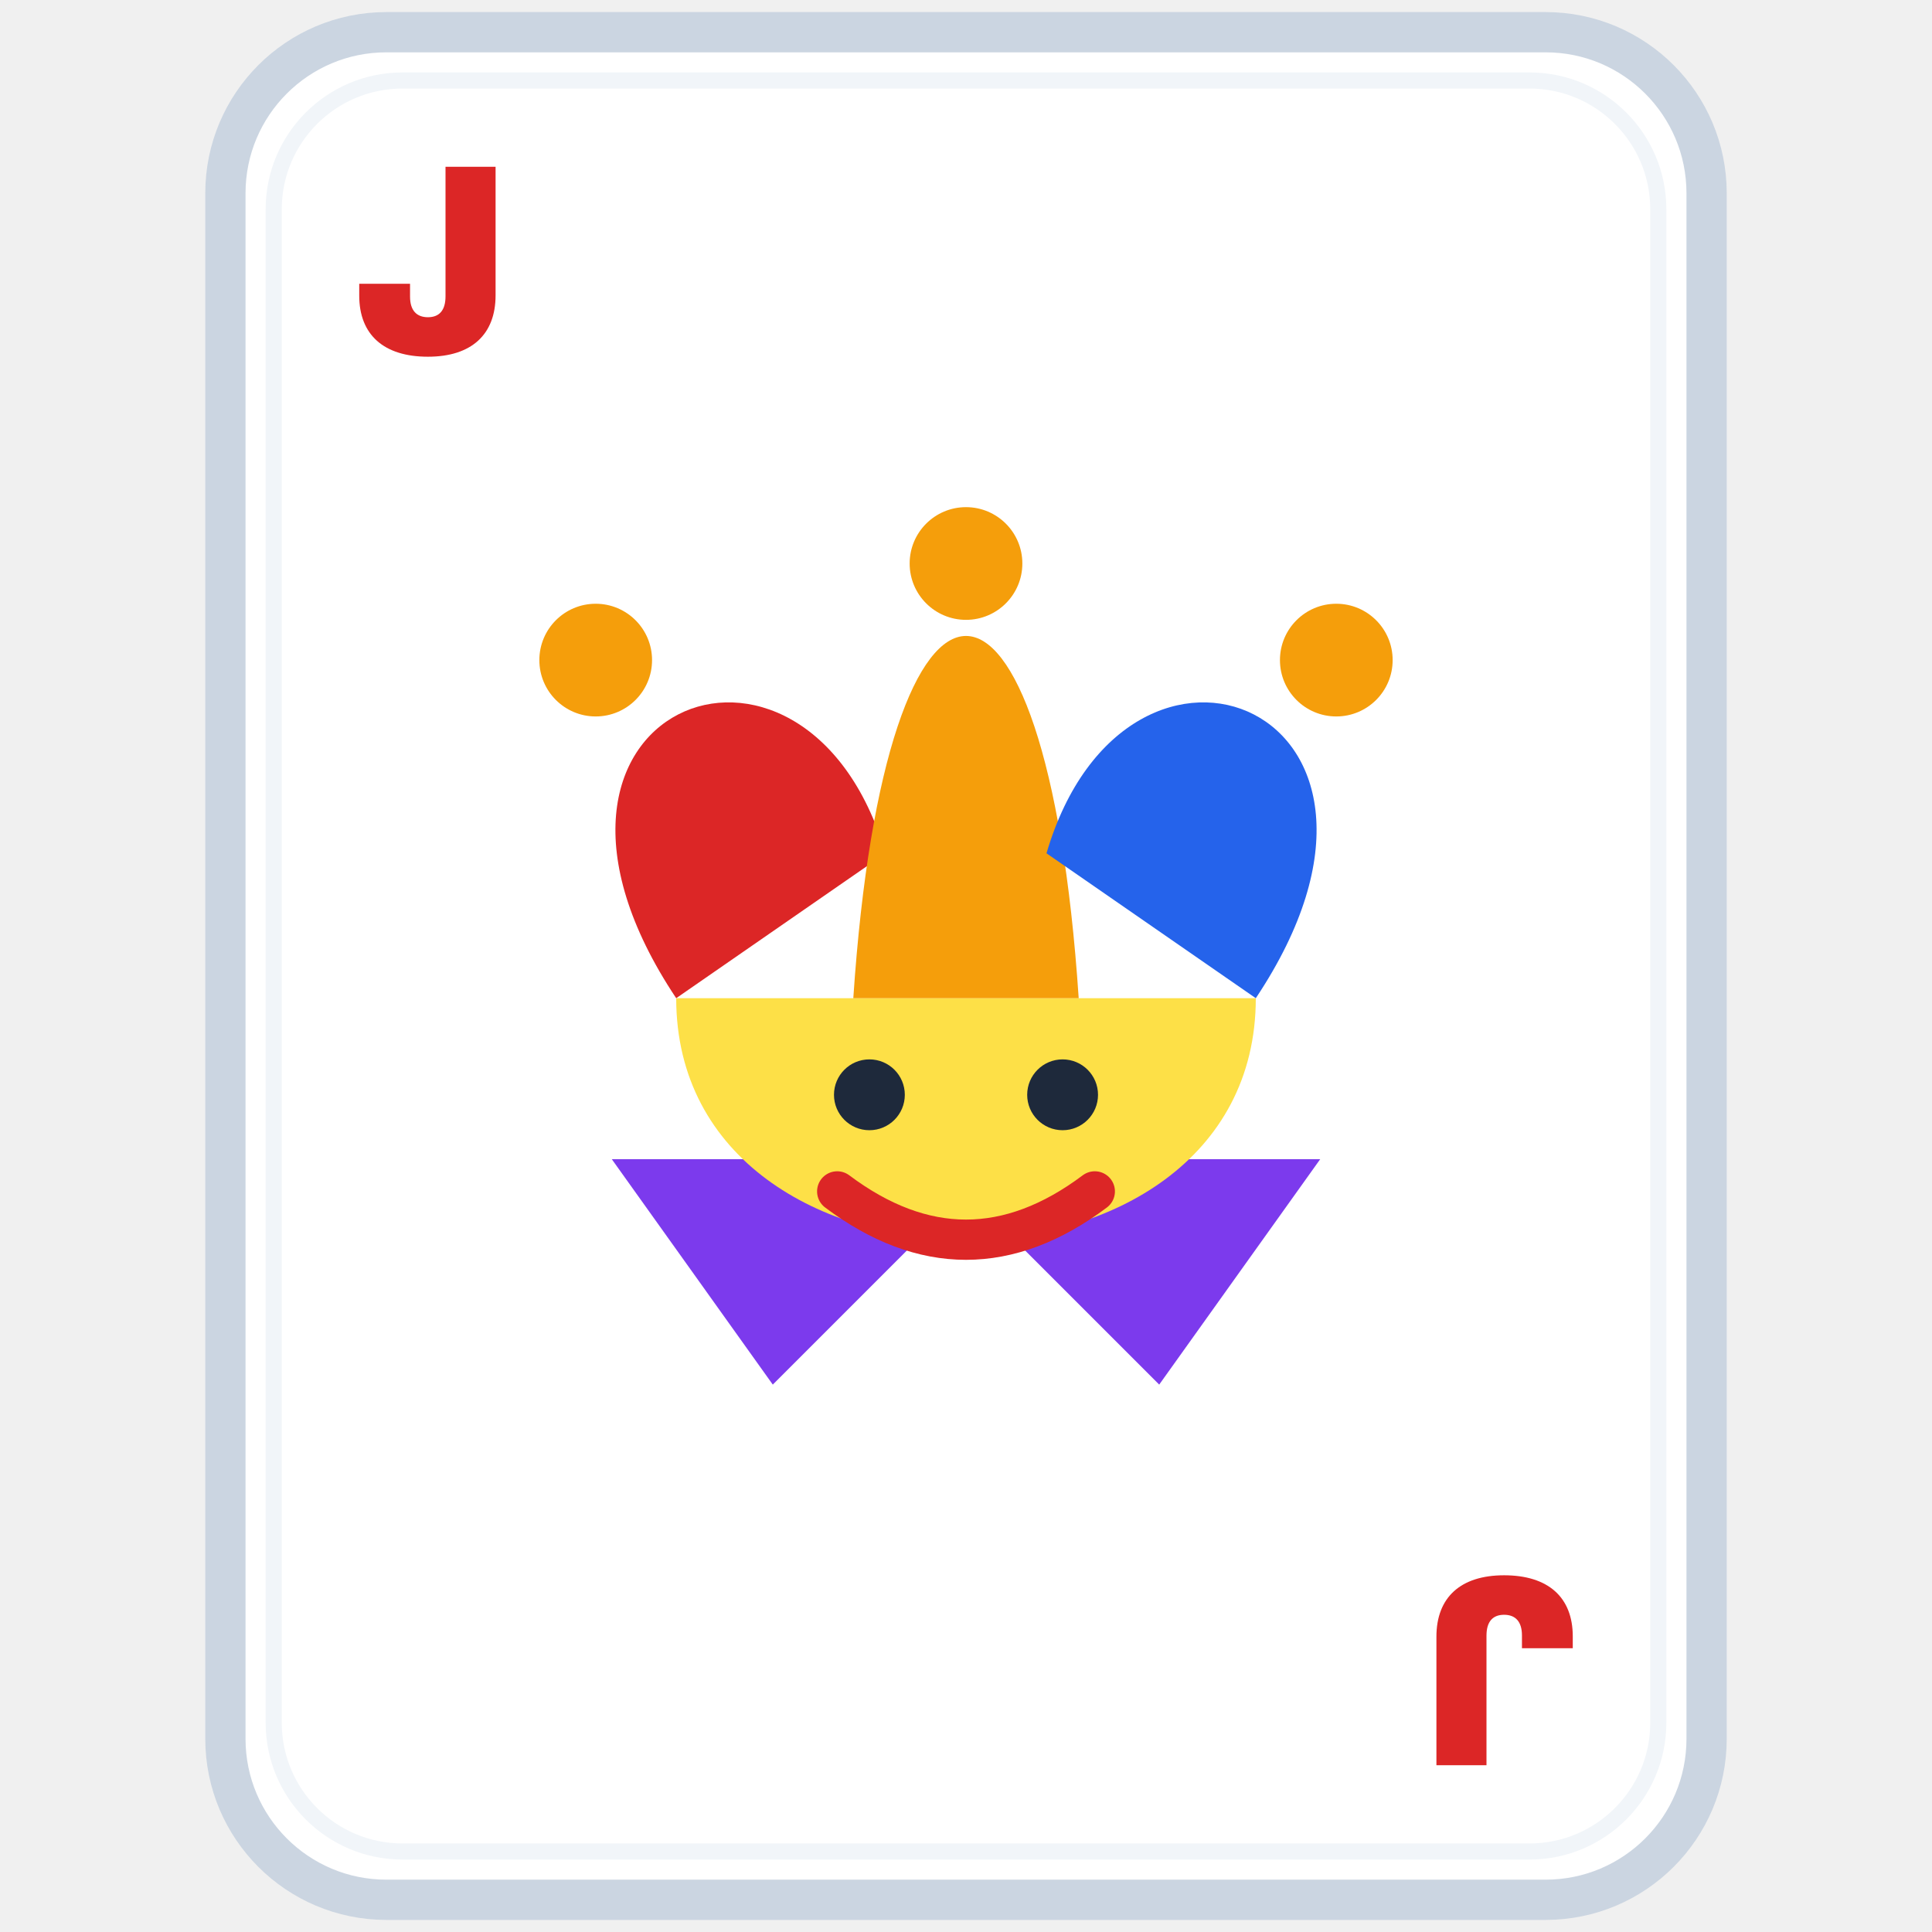
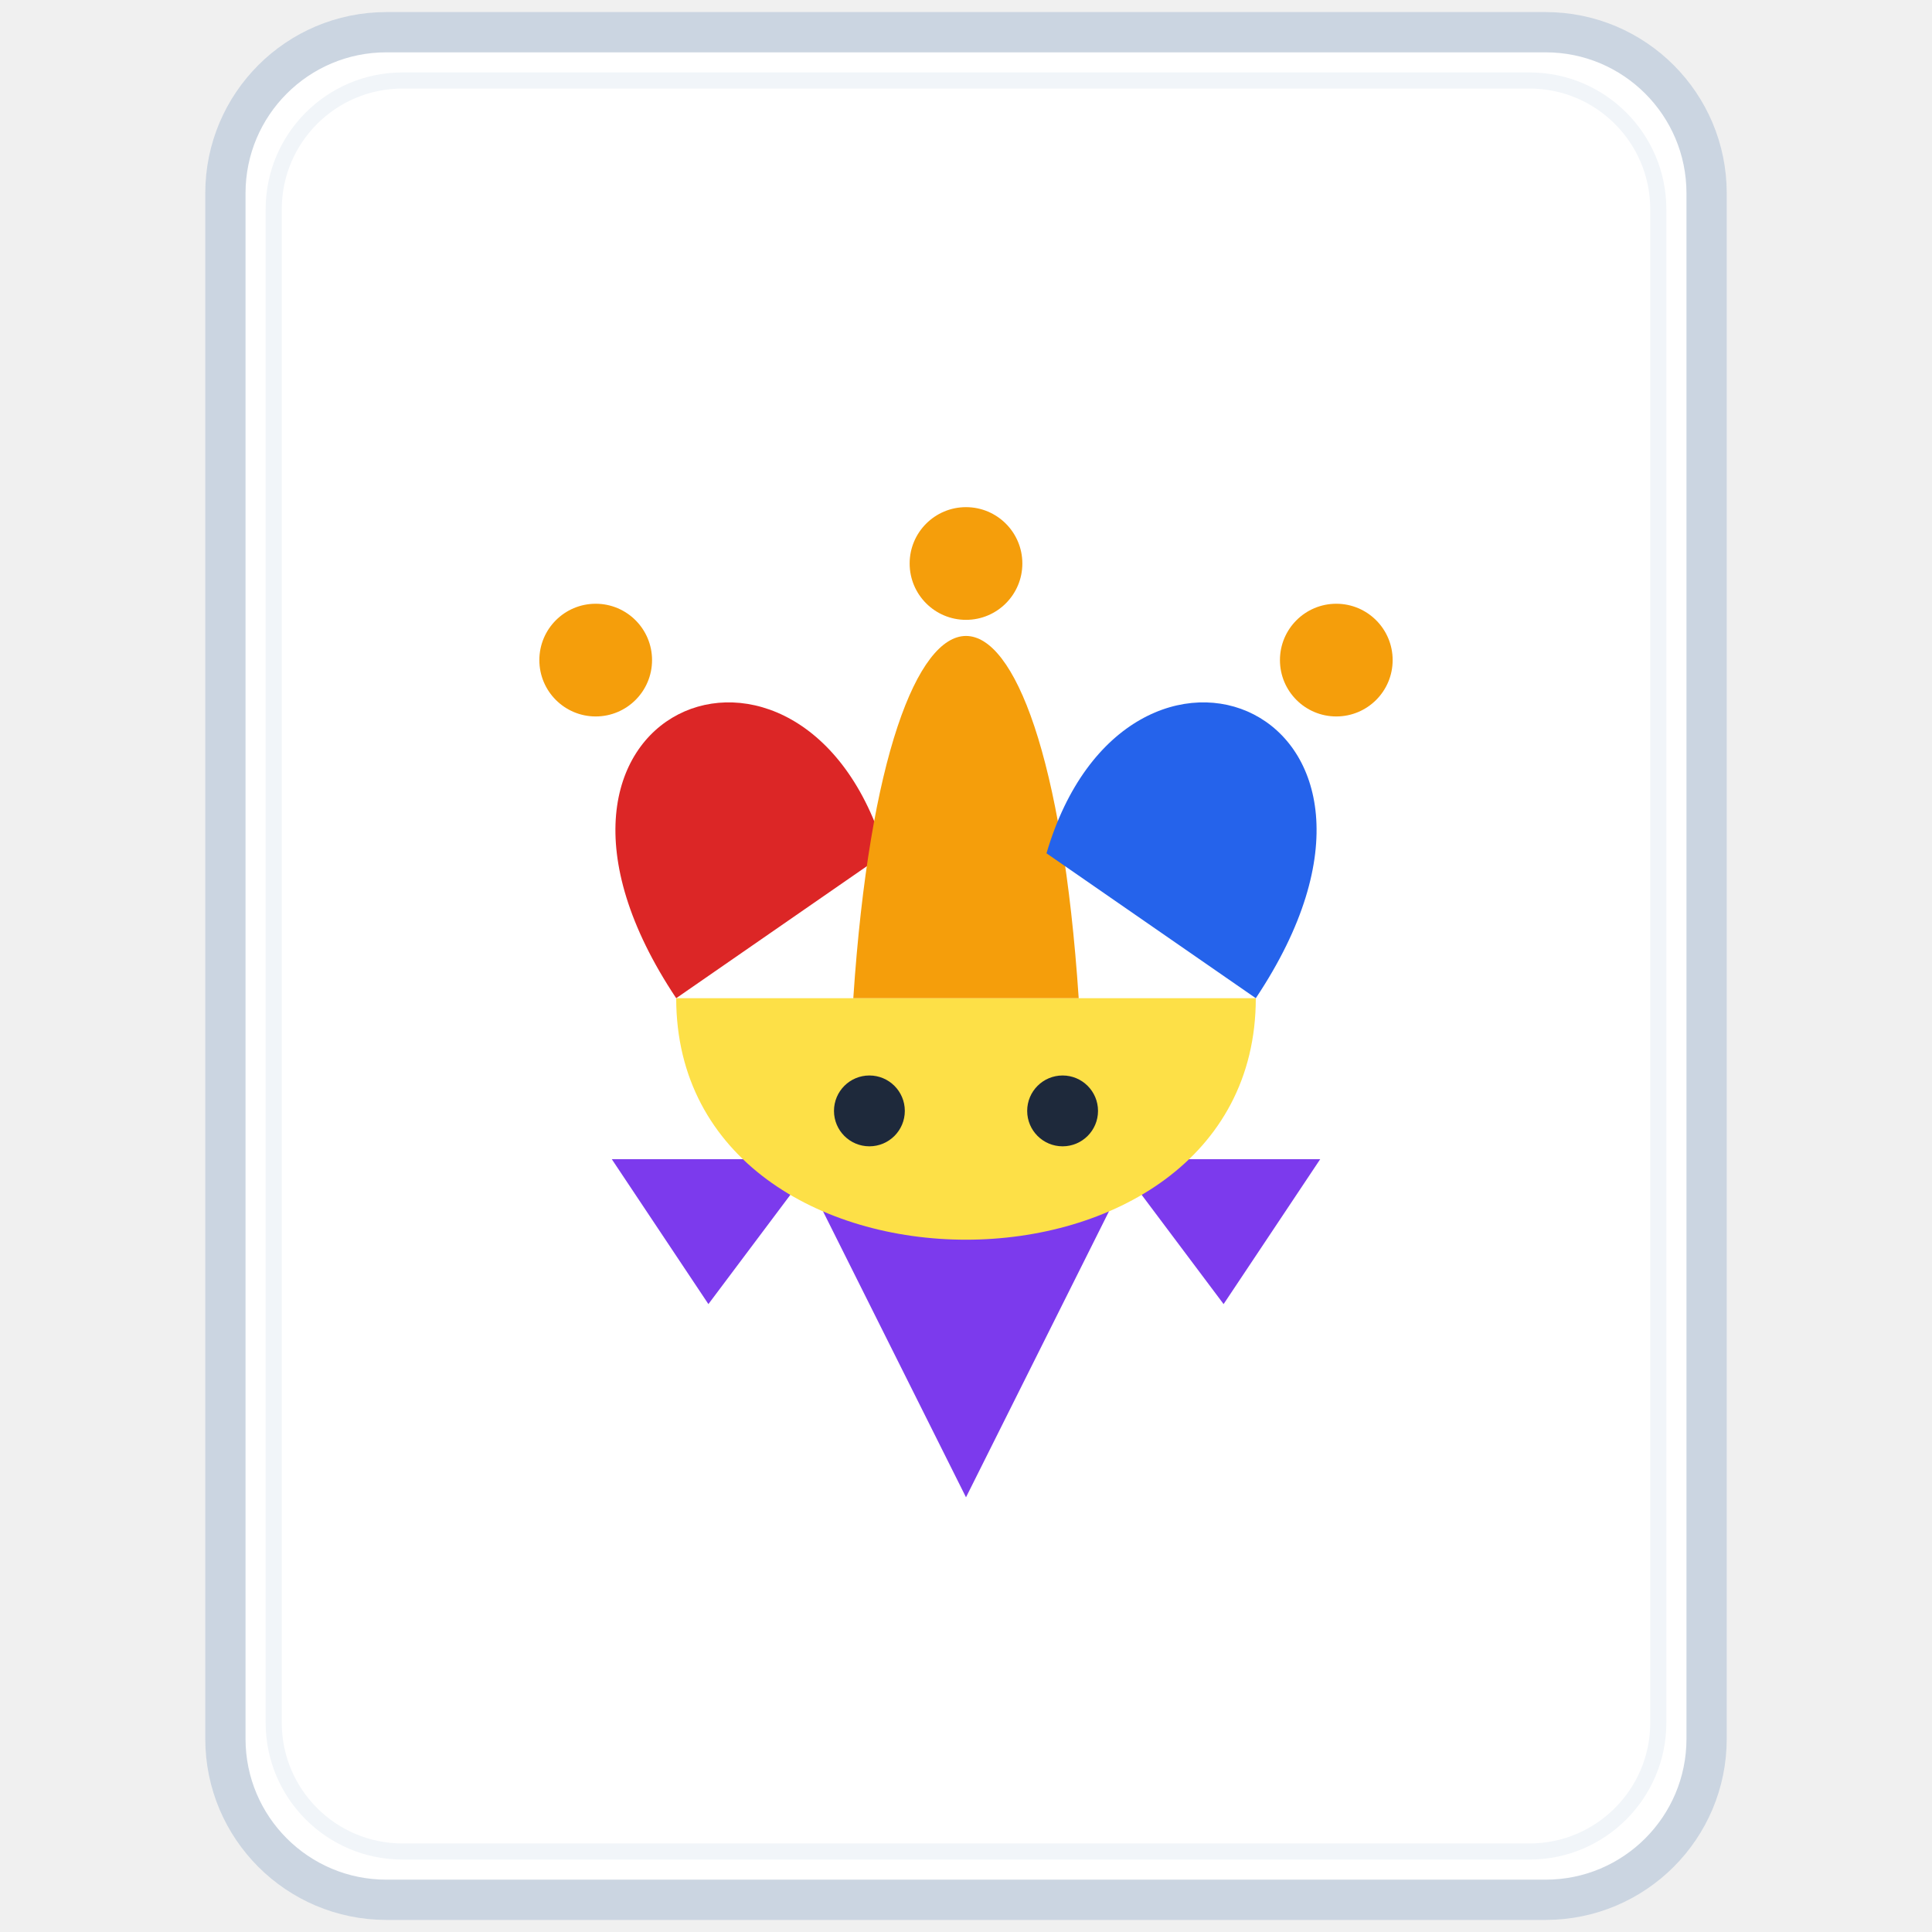
<svg xmlns="http://www.w3.org/2000/svg" width="128" height="128" viewBox="0 0 96 120" fill="none">
  <rect x="2" y="2" width="92" height="116" rx="10" fill="#FFFFFF" stroke="#CBD5E1" stroke-width="2.5" />
  <rect x="5" y="5" width="86" height="110" rx="8" stroke="#F1F5F9" stroke-width="1" fill="none" />
-   <text x="10" y="22" fill="#DC2626" font-family="system-ui, -apple-system, sans-serif" font-size="16" font-weight="900">J</text>
  <g transform="translate(48, 60)">
-     <path d="M-22 12 L-12 26 L0 14 L12 26 L22 12 Z" fill="#7C3AED" />
+     <path d="M-22 12 L-16 21 L-10 13 L0 33 L10 13 L16 21 L22 12 Z" fill="#7C3AED" />
    <path d="M-18 2 C-18 22 18 22 18 2 Z" fill="#FDE047" />
-     <circle cx="-6" cy="8" r="2.2" fill="#1E293B" />
-     <circle cx="6" cy="8" r="2.2" fill="#1E293B" />
-     <path d="M-8 14 Q0 20 8 14" stroke="#DC2626" stroke-width="2.5" stroke-linecap="round" fill="none" />
+     <circle cx="-6" cy="9" r="2.2" fill="#1E293B" />
+     <circle cx="6" cy="9" r="2.2" fill="#1E293B" />
    <path d="M-18 2 C-30 -16 -10 -24 -5 -7 Z" fill="#DC2626" />
    <circle cx="-23" cy="-19" r="3.5" fill="#F59E0B" />
    <path d="M-7 2 C-5 -28 5 -28 7 2 Z" fill="#F59E0B" />
    <circle cx="0" cy="-25" r="3.5" fill="#F59E0B" />
    <path d="M18 2 C30 -16 10 -24 5 -7 Z" fill="#2563EB" />
    <circle cx="23" cy="-19" r="3.5" fill="#F59E0B" />
  </g>
-   <g transform="translate(86, 98) rotate(180)">
-     <text x="0" y="0" fill="#DC2626" font-family="system-ui, -apple-system, sans-serif" font-size="16" font-weight="900">J</text>
-   </g>
</svg>
